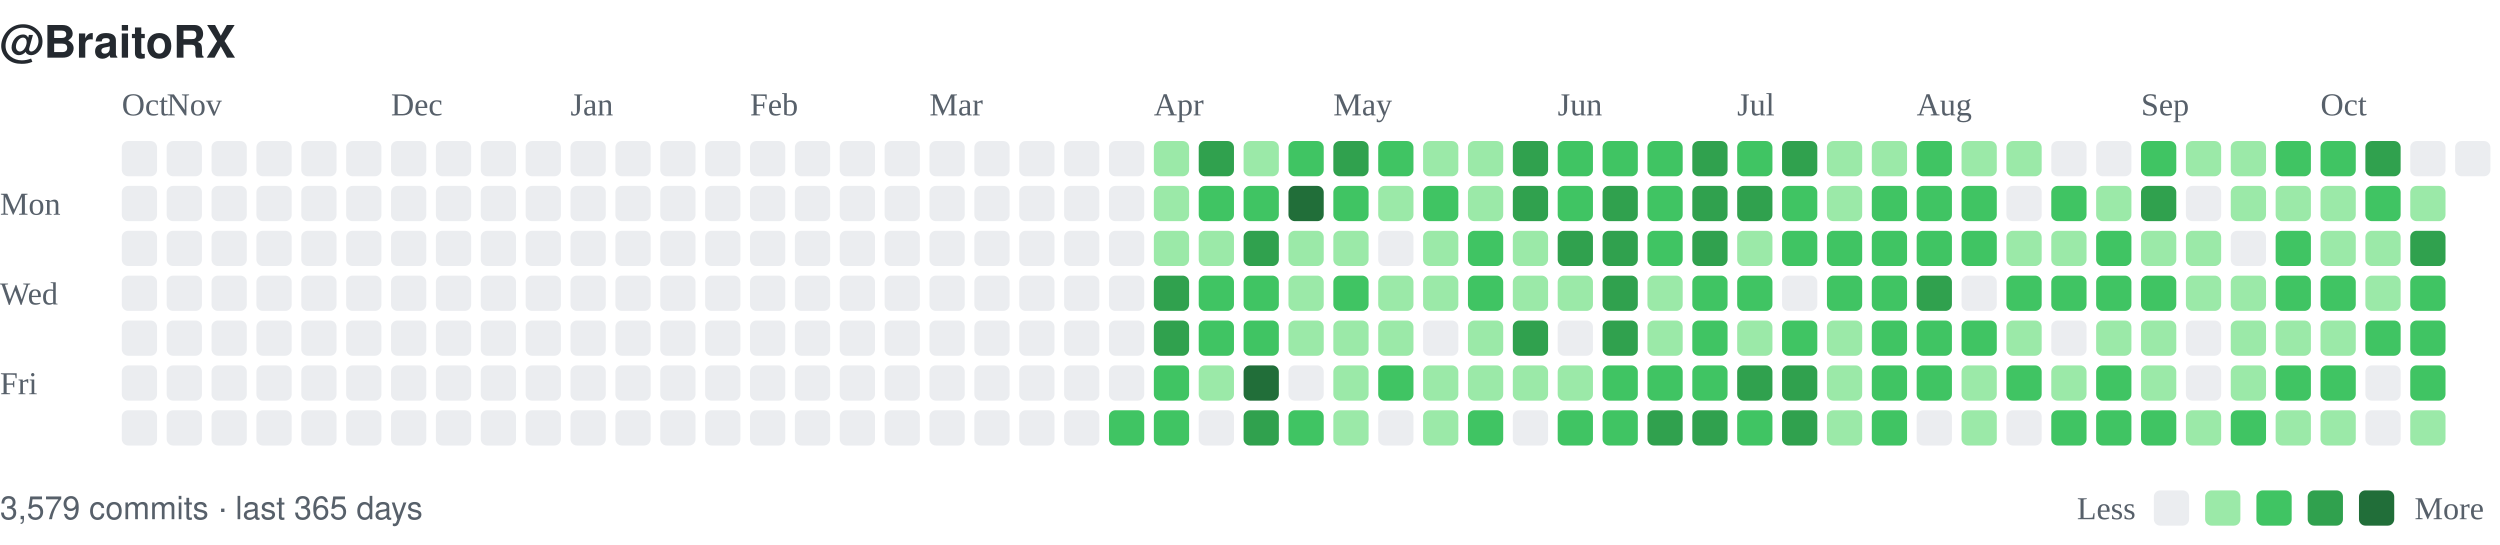
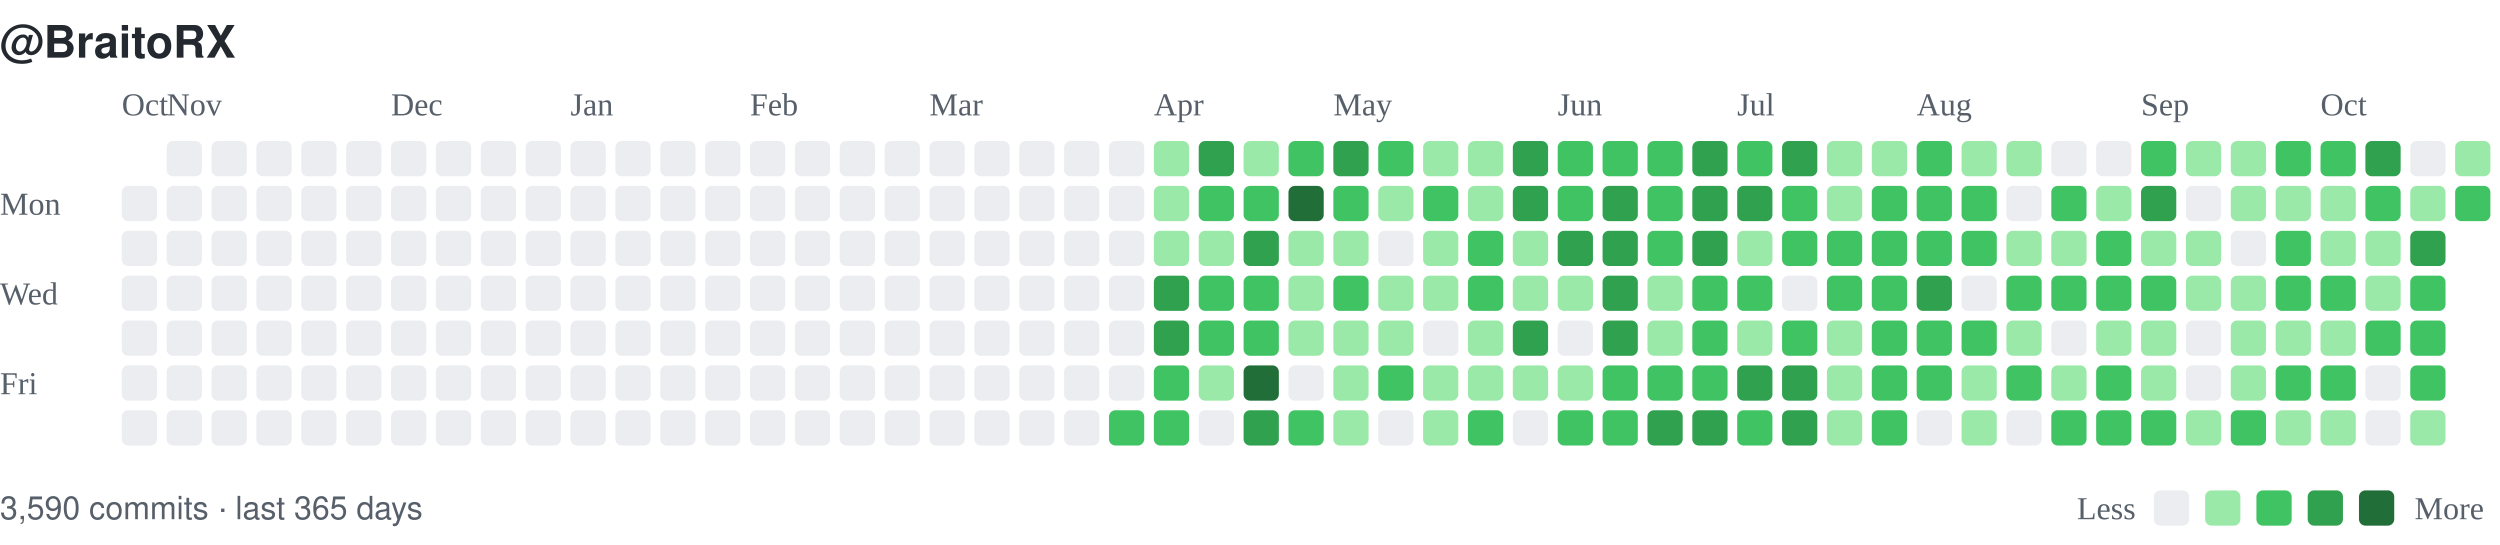
<svg xmlns="http://www.w3.org/2000/svg" width="780" height="170" viewBox="0 0 780 170" role="img">
  <text x="0" y="18" font-size="14" font-weight="600" fill="#24292f" font-family="ui-sans-serif,-apple-system,Segoe UI,Helvetica,Arial,sans-serif">@BraitoRX</text>
  <text x="0" y="67" font-size="10" fill="#57606a">Mon</text>
  <text x="0" y="95" font-size="10" fill="#57606a">Wed</text>
  <text x="0" y="123" font-size="10" fill="#57606a">Fri</text>
  <text x="38" y="36" font-size="10" fill="#57606a">Oct</text>
-   <rect x="38" y="44" width="11" height="11" rx="2" fill="#ebedf0" />
  <rect x="38" y="58" width="11" height="11" rx="2" fill="#ebedf0" />
  <rect x="38" y="72" width="11" height="11" rx="2" fill="#ebedf0" />
  <rect x="38" y="86" width="11" height="11" rx="2" fill="#ebedf0" />
  <rect x="38" y="100" width="11" height="11" rx="2" fill="#ebedf0" />
  <rect x="38" y="114" width="11" height="11" rx="2" fill="#ebedf0" />
  <rect x="38" y="128" width="11" height="11" rx="2" fill="#ebedf0" />
  <text x="52" y="36" font-size="10" fill="#57606a">Nov</text>
  <rect x="52" y="44" width="11" height="11" rx="2" fill="#ebedf0" />
  <rect x="52" y="58" width="11" height="11" rx="2" fill="#ebedf0" />
  <rect x="52" y="72" width="11" height="11" rx="2" fill="#ebedf0" />
  <rect x="52" y="86" width="11" height="11" rx="2" fill="#ebedf0" />
  <rect x="52" y="100" width="11" height="11" rx="2" fill="#ebedf0" />
  <rect x="52" y="114" width="11" height="11" rx="2" fill="#ebedf0" />
  <rect x="52" y="128" width="11" height="11" rx="2" fill="#ebedf0" />
  <rect x="66" y="44" width="11" height="11" rx="2" fill="#ebedf0" />
  <rect x="66" y="58" width="11" height="11" rx="2" fill="#ebedf0" />
  <rect x="66" y="72" width="11" height="11" rx="2" fill="#ebedf0" />
  <rect x="66" y="86" width="11" height="11" rx="2" fill="#ebedf0" />
  <rect x="66" y="100" width="11" height="11" rx="2" fill="#ebedf0" />
  <rect x="66" y="114" width="11" height="11" rx="2" fill="#ebedf0" />
  <rect x="66" y="128" width="11" height="11" rx="2" fill="#ebedf0" />
  <rect x="80" y="44" width="11" height="11" rx="2" fill="#ebedf0" />
  <rect x="80" y="58" width="11" height="11" rx="2" fill="#ebedf0" />
  <rect x="80" y="72" width="11" height="11" rx="2" fill="#ebedf0" />
  <rect x="80" y="86" width="11" height="11" rx="2" fill="#ebedf0" />
  <rect x="80" y="100" width="11" height="11" rx="2" fill="#ebedf0" />
  <rect x="80" y="114" width="11" height="11" rx="2" fill="#ebedf0" />
  <rect x="80" y="128" width="11" height="11" rx="2" fill="#ebedf0" />
  <rect x="94" y="44" width="11" height="11" rx="2" fill="#ebedf0" />
  <rect x="94" y="58" width="11" height="11" rx="2" fill="#ebedf0" />
  <rect x="94" y="72" width="11" height="11" rx="2" fill="#ebedf0" />
  <rect x="94" y="86" width="11" height="11" rx="2" fill="#ebedf0" />
  <rect x="94" y="100" width="11" height="11" rx="2" fill="#ebedf0" />
  <rect x="94" y="114" width="11" height="11" rx="2" fill="#ebedf0" />
  <rect x="94" y="128" width="11" height="11" rx="2" fill="#ebedf0" />
  <rect x="108" y="44" width="11" height="11" rx="2" fill="#ebedf0" />
  <rect x="108" y="58" width="11" height="11" rx="2" fill="#ebedf0" />
  <rect x="108" y="72" width="11" height="11" rx="2" fill="#ebedf0" />
  <rect x="108" y="86" width="11" height="11" rx="2" fill="#ebedf0" />
  <rect x="108" y="100" width="11" height="11" rx="2" fill="#ebedf0" />
  <rect x="108" y="114" width="11" height="11" rx="2" fill="#ebedf0" />
  <rect x="108" y="128" width="11" height="11" rx="2" fill="#ebedf0" />
  <text x="122" y="36" font-size="10" fill="#57606a">Dec</text>
  <rect x="122" y="44" width="11" height="11" rx="2" fill="#ebedf0" />
  <rect x="122" y="58" width="11" height="11" rx="2" fill="#ebedf0" />
  <rect x="122" y="72" width="11" height="11" rx="2" fill="#ebedf0" />
  <rect x="122" y="86" width="11" height="11" rx="2" fill="#ebedf0" />
  <rect x="122" y="100" width="11" height="11" rx="2" fill="#ebedf0" />
  <rect x="122" y="114" width="11" height="11" rx="2" fill="#ebedf0" />
  <rect x="122" y="128" width="11" height="11" rx="2" fill="#ebedf0" />
  <rect x="136" y="44" width="11" height="11" rx="2" fill="#ebedf0" />
  <rect x="136" y="58" width="11" height="11" rx="2" fill="#ebedf0" />
  <rect x="136" y="72" width="11" height="11" rx="2" fill="#ebedf0" />
  <rect x="136" y="86" width="11" height="11" rx="2" fill="#ebedf0" />
  <rect x="136" y="100" width="11" height="11" rx="2" fill="#ebedf0" />
  <rect x="136" y="114" width="11" height="11" rx="2" fill="#ebedf0" />
  <rect x="136" y="128" width="11" height="11" rx="2" fill="#ebedf0" />
  <rect x="150" y="44" width="11" height="11" rx="2" fill="#ebedf0" />
  <rect x="150" y="58" width="11" height="11" rx="2" fill="#ebedf0" />
  <rect x="150" y="72" width="11" height="11" rx="2" fill="#ebedf0" />
  <rect x="150" y="86" width="11" height="11" rx="2" fill="#ebedf0" />
  <rect x="150" y="100" width="11" height="11" rx="2" fill="#ebedf0" />
  <rect x="150" y="114" width="11" height="11" rx="2" fill="#ebedf0" />
  <rect x="150" y="128" width="11" height="11" rx="2" fill="#ebedf0" />
  <rect x="164" y="44" width="11" height="11" rx="2" fill="#ebedf0" />
  <rect x="164" y="58" width="11" height="11" rx="2" fill="#ebedf0" />
  <rect x="164" y="72" width="11" height="11" rx="2" fill="#ebedf0" />
  <rect x="164" y="86" width="11" height="11" rx="2" fill="#ebedf0" />
  <rect x="164" y="100" width="11" height="11" rx="2" fill="#ebedf0" />
  <rect x="164" y="114" width="11" height="11" rx="2" fill="#ebedf0" />
  <rect x="164" y="128" width="11" height="11" rx="2" fill="#ebedf0" />
  <text x="178" y="36" font-size="10" fill="#57606a">Jan</text>
  <rect x="178" y="44" width="11" height="11" rx="2" fill="#ebedf0" />
  <rect x="178" y="58" width="11" height="11" rx="2" fill="#ebedf0" />
  <rect x="178" y="72" width="11" height="11" rx="2" fill="#ebedf0" />
  <rect x="178" y="86" width="11" height="11" rx="2" fill="#ebedf0" />
  <rect x="178" y="100" width="11" height="11" rx="2" fill="#ebedf0" />
  <rect x="178" y="114" width="11" height="11" rx="2" fill="#ebedf0" />
  <rect x="178" y="128" width="11" height="11" rx="2" fill="#ebedf0" />
  <rect x="192" y="44" width="11" height="11" rx="2" fill="#ebedf0" />
  <rect x="192" y="58" width="11" height="11" rx="2" fill="#ebedf0" />
  <rect x="192" y="72" width="11" height="11" rx="2" fill="#ebedf0" />
  <rect x="192" y="86" width="11" height="11" rx="2" fill="#ebedf0" />
  <rect x="192" y="100" width="11" height="11" rx="2" fill="#ebedf0" />
  <rect x="192" y="114" width="11" height="11" rx="2" fill="#ebedf0" />
  <rect x="192" y="128" width="11" height="11" rx="2" fill="#ebedf0" />
  <rect x="206" y="44" width="11" height="11" rx="2" fill="#ebedf0" />
  <rect x="206" y="58" width="11" height="11" rx="2" fill="#ebedf0" />
  <rect x="206" y="72" width="11" height="11" rx="2" fill="#ebedf0" />
  <rect x="206" y="86" width="11" height="11" rx="2" fill="#ebedf0" />
  <rect x="206" y="100" width="11" height="11" rx="2" fill="#ebedf0" />
  <rect x="206" y="114" width="11" height="11" rx="2" fill="#ebedf0" />
  <rect x="206" y="128" width="11" height="11" rx="2" fill="#ebedf0" />
  <rect x="220" y="44" width="11" height="11" rx="2" fill="#ebedf0" />
  <rect x="220" y="58" width="11" height="11" rx="2" fill="#ebedf0" />
  <rect x="220" y="72" width="11" height="11" rx="2" fill="#ebedf0" />
  <rect x="220" y="86" width="11" height="11" rx="2" fill="#ebedf0" />
  <rect x="220" y="100" width="11" height="11" rx="2" fill="#ebedf0" />
  <rect x="220" y="114" width="11" height="11" rx="2" fill="#ebedf0" />
  <rect x="220" y="128" width="11" height="11" rx="2" fill="#ebedf0" />
  <text x="234" y="36" font-size="10" fill="#57606a">Feb</text>
  <rect x="234" y="44" width="11" height="11" rx="2" fill="#ebedf0" />
  <rect x="234" y="58" width="11" height="11" rx="2" fill="#ebedf0" />
  <rect x="234" y="72" width="11" height="11" rx="2" fill="#ebedf0" />
  <rect x="234" y="86" width="11" height="11" rx="2" fill="#ebedf0" />
  <rect x="234" y="100" width="11" height="11" rx="2" fill="#ebedf0" />
  <rect x="234" y="114" width="11" height="11" rx="2" fill="#ebedf0" />
  <rect x="234" y="128" width="11" height="11" rx="2" fill="#ebedf0" />
  <rect x="248" y="44" width="11" height="11" rx="2" fill="#ebedf0" />
  <rect x="248" y="58" width="11" height="11" rx="2" fill="#ebedf0" />
  <rect x="248" y="72" width="11" height="11" rx="2" fill="#ebedf0" />
  <rect x="248" y="86" width="11" height="11" rx="2" fill="#ebedf0" />
  <rect x="248" y="100" width="11" height="11" rx="2" fill="#ebedf0" />
  <rect x="248" y="114" width="11" height="11" rx="2" fill="#ebedf0" />
  <rect x="248" y="128" width="11" height="11" rx="2" fill="#ebedf0" />
  <rect x="262" y="44" width="11" height="11" rx="2" fill="#ebedf0" />
  <rect x="262" y="58" width="11" height="11" rx="2" fill="#ebedf0" />
  <rect x="262" y="72" width="11" height="11" rx="2" fill="#ebedf0" />
  <rect x="262" y="86" width="11" height="11" rx="2" fill="#ebedf0" />
  <rect x="262" y="100" width="11" height="11" rx="2" fill="#ebedf0" />
  <rect x="262" y="114" width="11" height="11" rx="2" fill="#ebedf0" />
  <rect x="262" y="128" width="11" height="11" rx="2" fill="#ebedf0" />
  <rect x="276" y="44" width="11" height="11" rx="2" fill="#ebedf0" />
  <rect x="276" y="58" width="11" height="11" rx="2" fill="#ebedf0" />
  <rect x="276" y="72" width="11" height="11" rx="2" fill="#ebedf0" />
  <rect x="276" y="86" width="11" height="11" rx="2" fill="#ebedf0" />
  <rect x="276" y="100" width="11" height="11" rx="2" fill="#ebedf0" />
  <rect x="276" y="114" width="11" height="11" rx="2" fill="#ebedf0" />
  <rect x="276" y="128" width="11" height="11" rx="2" fill="#ebedf0" />
  <text x="290" y="36" font-size="10" fill="#57606a">Mar</text>
  <rect x="290" y="44" width="11" height="11" rx="2" fill="#ebedf0" />
  <rect x="290" y="58" width="11" height="11" rx="2" fill="#ebedf0" />
  <rect x="290" y="72" width="11" height="11" rx="2" fill="#ebedf0" />
  <rect x="290" y="86" width="11" height="11" rx="2" fill="#ebedf0" />
  <rect x="290" y="100" width="11" height="11" rx="2" fill="#ebedf0" />
  <rect x="290" y="114" width="11" height="11" rx="2" fill="#ebedf0" />
  <rect x="290" y="128" width="11" height="11" rx="2" fill="#ebedf0" />
  <rect x="304" y="44" width="11" height="11" rx="2" fill="#ebedf0" />
  <rect x="304" y="58" width="11" height="11" rx="2" fill="#ebedf0" />
  <rect x="304" y="72" width="11" height="11" rx="2" fill="#ebedf0" />
  <rect x="304" y="86" width="11" height="11" rx="2" fill="#ebedf0" />
  <rect x="304" y="100" width="11" height="11" rx="2" fill="#ebedf0" />
  <rect x="304" y="114" width="11" height="11" rx="2" fill="#ebedf0" />
  <rect x="304" y="128" width="11" height="11" rx="2" fill="#ebedf0" />
  <rect x="318" y="44" width="11" height="11" rx="2" fill="#ebedf0" />
  <rect x="318" y="58" width="11" height="11" rx="2" fill="#ebedf0" />
  <rect x="318" y="72" width="11" height="11" rx="2" fill="#ebedf0" />
  <rect x="318" y="86" width="11" height="11" rx="2" fill="#ebedf0" />
  <rect x="318" y="100" width="11" height="11" rx="2" fill="#ebedf0" />
  <rect x="318" y="114" width="11" height="11" rx="2" fill="#ebedf0" />
  <rect x="318" y="128" width="11" height="11" rx="2" fill="#ebedf0" />
  <rect x="332" y="44" width="11" height="11" rx="2" fill="#ebedf0" />
  <rect x="332" y="58" width="11" height="11" rx="2" fill="#ebedf0" />
  <rect x="332" y="72" width="11" height="11" rx="2" fill="#ebedf0" />
  <rect x="332" y="86" width="11" height="11" rx="2" fill="#ebedf0" />
  <rect x="332" y="100" width="11" height="11" rx="2" fill="#ebedf0" />
  <rect x="332" y="114" width="11" height="11" rx="2" fill="#ebedf0" />
  <rect x="332" y="128" width="11" height="11" rx="2" fill="#ebedf0" />
  <rect x="346" y="44" width="11" height="11" rx="2" fill="#ebedf0" />
  <rect x="346" y="58" width="11" height="11" rx="2" fill="#ebedf0" />
  <rect x="346" y="72" width="11" height="11" rx="2" fill="#ebedf0" />
  <rect x="346" y="86" width="11" height="11" rx="2" fill="#ebedf0" />
  <rect x="346" y="100" width="11" height="11" rx="2" fill="#ebedf0" />
  <rect x="346" y="114" width="11" height="11" rx="2" fill="#ebedf0" />
  <rect x="346" y="128" width="11" height="11" rx="2" fill="#40c463" />
  <text x="360" y="36" font-size="10" fill="#57606a">Apr</text>
  <rect x="360" y="44" width="11" height="11" rx="2" fill="#9be9a8" />
  <rect x="360" y="58" width="11" height="11" rx="2" fill="#9be9a8" />
  <rect x="360" y="72" width="11" height="11" rx="2" fill="#9be9a8" />
  <rect x="360" y="86" width="11" height="11" rx="2" fill="#30a14e" />
  <rect x="360" y="100" width="11" height="11" rx="2" fill="#30a14e" />
  <rect x="360" y="114" width="11" height="11" rx="2" fill="#40c463" />
  <rect x="360" y="128" width="11" height="11" rx="2" fill="#40c463" />
  <rect x="374" y="44" width="11" height="11" rx="2" fill="#30a14e" />
  <rect x="374" y="58" width="11" height="11" rx="2" fill="#40c463" />
  <rect x="374" y="72" width="11" height="11" rx="2" fill="#9be9a8" />
  <rect x="374" y="86" width="11" height="11" rx="2" fill="#40c463" />
  <rect x="374" y="100" width="11" height="11" rx="2" fill="#40c463" />
  <rect x="374" y="114" width="11" height="11" rx="2" fill="#9be9a8" />
  <rect x="374" y="128" width="11" height="11" rx="2" fill="#ebedf0" />
  <rect x="388" y="44" width="11" height="11" rx="2" fill="#9be9a8" />
  <rect x="388" y="58" width="11" height="11" rx="2" fill="#40c463" />
  <rect x="388" y="72" width="11" height="11" rx="2" fill="#30a14e" />
  <rect x="388" y="86" width="11" height="11" rx="2" fill="#40c463" />
  <rect x="388" y="100" width="11" height="11" rx="2" fill="#40c463" />
  <rect x="388" y="114" width="11" height="11" rx="2" fill="#216e39" />
  <rect x="388" y="128" width="11" height="11" rx="2" fill="#30a14e" />
  <rect x="402" y="44" width="11" height="11" rx="2" fill="#40c463" />
  <rect x="402" y="58" width="11" height="11" rx="2" fill="#216e39" />
  <rect x="402" y="72" width="11" height="11" rx="2" fill="#9be9a8" />
  <rect x="402" y="86" width="11" height="11" rx="2" fill="#9be9a8" />
  <rect x="402" y="100" width="11" height="11" rx="2" fill="#9be9a8" />
  <rect x="402" y="114" width="11" height="11" rx="2" fill="#ebedf0" />
  <rect x="402" y="128" width="11" height="11" rx="2" fill="#40c463" />
  <text x="416" y="36" font-size="10" fill="#57606a">May</text>
  <rect x="416" y="44" width="11" height="11" rx="2" fill="#30a14e" />
  <rect x="416" y="58" width="11" height="11" rx="2" fill="#40c463" />
  <rect x="416" y="72" width="11" height="11" rx="2" fill="#9be9a8" />
  <rect x="416" y="86" width="11" height="11" rx="2" fill="#40c463" />
  <rect x="416" y="100" width="11" height="11" rx="2" fill="#9be9a8" />
  <rect x="416" y="114" width="11" height="11" rx="2" fill="#9be9a8" />
  <rect x="416" y="128" width="11" height="11" rx="2" fill="#9be9a8" />
  <rect x="430" y="44" width="11" height="11" rx="2" fill="#40c463" />
  <rect x="430" y="58" width="11" height="11" rx="2" fill="#9be9a8" />
  <rect x="430" y="72" width="11" height="11" rx="2" fill="#ebedf0" />
  <rect x="430" y="86" width="11" height="11" rx="2" fill="#9be9a8" />
  <rect x="430" y="100" width="11" height="11" rx="2" fill="#9be9a8" />
  <rect x="430" y="114" width="11" height="11" rx="2" fill="#40c463" />
  <rect x="430" y="128" width="11" height="11" rx="2" fill="#ebedf0" />
  <rect x="444" y="44" width="11" height="11" rx="2" fill="#9be9a8" />
  <rect x="444" y="58" width="11" height="11" rx="2" fill="#40c463" />
  <rect x="444" y="72" width="11" height="11" rx="2" fill="#9be9a8" />
  <rect x="444" y="86" width="11" height="11" rx="2" fill="#9be9a8" />
  <rect x="444" y="100" width="11" height="11" rx="2" fill="#ebedf0" />
  <rect x="444" y="114" width="11" height="11" rx="2" fill="#9be9a8" />
  <rect x="444" y="128" width="11" height="11" rx="2" fill="#9be9a8" />
  <rect x="458" y="44" width="11" height="11" rx="2" fill="#9be9a8" />
  <rect x="458" y="58" width="11" height="11" rx="2" fill="#9be9a8" />
  <rect x="458" y="72" width="11" height="11" rx="2" fill="#40c463" />
  <rect x="458" y="86" width="11" height="11" rx="2" fill="#40c463" />
  <rect x="458" y="100" width="11" height="11" rx="2" fill="#9be9a8" />
  <rect x="458" y="114" width="11" height="11" rx="2" fill="#9be9a8" />
  <rect x="458" y="128" width="11" height="11" rx="2" fill="#40c463" />
  <rect x="472" y="44" width="11" height="11" rx="2" fill="#30a14e" />
  <rect x="472" y="58" width="11" height="11" rx="2" fill="#30a14e" />
  <rect x="472" y="72" width="11" height="11" rx="2" fill="#9be9a8" />
  <rect x="472" y="86" width="11" height="11" rx="2" fill="#9be9a8" />
  <rect x="472" y="100" width="11" height="11" rx="2" fill="#30a14e" />
  <rect x="472" y="114" width="11" height="11" rx="2" fill="#9be9a8" />
  <rect x="472" y="128" width="11" height="11" rx="2" fill="#ebedf0" />
  <text x="486" y="36" font-size="10" fill="#57606a">Jun</text>
  <rect x="486" y="44" width="11" height="11" rx="2" fill="#40c463" />
  <rect x="486" y="58" width="11" height="11" rx="2" fill="#40c463" />
  <rect x="486" y="72" width="11" height="11" rx="2" fill="#30a14e" />
  <rect x="486" y="86" width="11" height="11" rx="2" fill="#9be9a8" />
  <rect x="486" y="100" width="11" height="11" rx="2" fill="#ebedf0" />
  <rect x="486" y="114" width="11" height="11" rx="2" fill="#9be9a8" />
  <rect x="486" y="128" width="11" height="11" rx="2" fill="#40c463" />
  <rect x="500" y="44" width="11" height="11" rx="2" fill="#40c463" />
  <rect x="500" y="58" width="11" height="11" rx="2" fill="#30a14e" />
  <rect x="500" y="72" width="11" height="11" rx="2" fill="#30a14e" />
  <rect x="500" y="86" width="11" height="11" rx="2" fill="#30a14e" />
  <rect x="500" y="100" width="11" height="11" rx="2" fill="#30a14e" />
  <rect x="500" y="114" width="11" height="11" rx="2" fill="#40c463" />
  <rect x="500" y="128" width="11" height="11" rx="2" fill="#40c463" />
  <rect x="514" y="44" width="11" height="11" rx="2" fill="#40c463" />
  <rect x="514" y="58" width="11" height="11" rx="2" fill="#40c463" />
  <rect x="514" y="72" width="11" height="11" rx="2" fill="#40c463" />
  <rect x="514" y="86" width="11" height="11" rx="2" fill="#9be9a8" />
  <rect x="514" y="100" width="11" height="11" rx="2" fill="#9be9a8" />
  <rect x="514" y="114" width="11" height="11" rx="2" fill="#40c463" />
  <rect x="514" y="128" width="11" height="11" rx="2" fill="#30a14e" />
  <rect x="528" y="44" width="11" height="11" rx="2" fill="#30a14e" />
  <rect x="528" y="58" width="11" height="11" rx="2" fill="#30a14e" />
  <rect x="528" y="72" width="11" height="11" rx="2" fill="#30a14e" />
  <rect x="528" y="86" width="11" height="11" rx="2" fill="#40c463" />
  <rect x="528" y="100" width="11" height="11" rx="2" fill="#40c463" />
  <rect x="528" y="114" width="11" height="11" rx="2" fill="#40c463" />
  <rect x="528" y="128" width="11" height="11" rx="2" fill="#30a14e" />
  <text x="542" y="36" font-size="10" fill="#57606a">Jul</text>
  <rect x="542" y="44" width="11" height="11" rx="2" fill="#40c463" />
  <rect x="542" y="58" width="11" height="11" rx="2" fill="#30a14e" />
  <rect x="542" y="72" width="11" height="11" rx="2" fill="#9be9a8" />
  <rect x="542" y="86" width="11" height="11" rx="2" fill="#40c463" />
  <rect x="542" y="100" width="11" height="11" rx="2" fill="#9be9a8" />
  <rect x="542" y="114" width="11" height="11" rx="2" fill="#30a14e" />
  <rect x="542" y="128" width="11" height="11" rx="2" fill="#40c463" />
  <rect x="556" y="44" width="11" height="11" rx="2" fill="#30a14e" />
  <rect x="556" y="58" width="11" height="11" rx="2" fill="#40c463" />
  <rect x="556" y="72" width="11" height="11" rx="2" fill="#40c463" />
  <rect x="556" y="86" width="11" height="11" rx="2" fill="#ebedf0" />
  <rect x="556" y="100" width="11" height="11" rx="2" fill="#40c463" />
  <rect x="556" y="114" width="11" height="11" rx="2" fill="#30a14e" />
  <rect x="556" y="128" width="11" height="11" rx="2" fill="#30a14e" />
  <rect x="570" y="44" width="11" height="11" rx="2" fill="#9be9a8" />
  <rect x="570" y="58" width="11" height="11" rx="2" fill="#9be9a8" />
  <rect x="570" y="72" width="11" height="11" rx="2" fill="#40c463" />
  <rect x="570" y="86" width="11" height="11" rx="2" fill="#40c463" />
  <rect x="570" y="100" width="11" height="11" rx="2" fill="#9be9a8" />
  <rect x="570" y="114" width="11" height="11" rx="2" fill="#9be9a8" />
  <rect x="570" y="128" width="11" height="11" rx="2" fill="#9be9a8" />
  <rect x="584" y="44" width="11" height="11" rx="2" fill="#9be9a8" />
  <rect x="584" y="58" width="11" height="11" rx="2" fill="#40c463" />
  <rect x="584" y="72" width="11" height="11" rx="2" fill="#40c463" />
  <rect x="584" y="86" width="11" height="11" rx="2" fill="#40c463" />
  <rect x="584" y="100" width="11" height="11" rx="2" fill="#40c463" />
  <rect x="584" y="114" width="11" height="11" rx="2" fill="#40c463" />
  <rect x="584" y="128" width="11" height="11" rx="2" fill="#40c463" />
  <text x="598" y="36" font-size="10" fill="#57606a">Aug</text>
  <rect x="598" y="44" width="11" height="11" rx="2" fill="#40c463" />
  <rect x="598" y="58" width="11" height="11" rx="2" fill="#40c463" />
  <rect x="598" y="72" width="11" height="11" rx="2" fill="#40c463" />
  <rect x="598" y="86" width="11" height="11" rx="2" fill="#30a14e" />
  <rect x="598" y="100" width="11" height="11" rx="2" fill="#40c463" />
  <rect x="598" y="114" width="11" height="11" rx="2" fill="#40c463" />
  <rect x="598" y="128" width="11" height="11" rx="2" fill="#ebedf0" />
  <rect x="612" y="44" width="11" height="11" rx="2" fill="#9be9a8" />
  <rect x="612" y="58" width="11" height="11" rx="2" fill="#40c463" />
  <rect x="612" y="72" width="11" height="11" rx="2" fill="#40c463" />
  <rect x="612" y="86" width="11" height="11" rx="2" fill="#ebedf0" />
  <rect x="612" y="100" width="11" height="11" rx="2" fill="#40c463" />
  <rect x="612" y="114" width="11" height="11" rx="2" fill="#9be9a8" />
  <rect x="612" y="128" width="11" height="11" rx="2" fill="#9be9a8" />
  <rect x="626" y="44" width="11" height="11" rx="2" fill="#9be9a8" />
  <rect x="626" y="58" width="11" height="11" rx="2" fill="#ebedf0" />
  <rect x="626" y="72" width="11" height="11" rx="2" fill="#9be9a8" />
  <rect x="626" y="86" width="11" height="11" rx="2" fill="#40c463" />
  <rect x="626" y="100" width="11" height="11" rx="2" fill="#9be9a8" />
  <rect x="626" y="114" width="11" height="11" rx="2" fill="#40c463" />
  <rect x="626" y="128" width="11" height="11" rx="2" fill="#ebedf0" />
  <rect x="640" y="44" width="11" height="11" rx="2" fill="#ebedf0" />
  <rect x="640" y="58" width="11" height="11" rx="2" fill="#40c463" />
  <rect x="640" y="72" width="11" height="11" rx="2" fill="#9be9a8" />
  <rect x="640" y="86" width="11" height="11" rx="2" fill="#40c463" />
  <rect x="640" y="100" width="11" height="11" rx="2" fill="#ebedf0" />
  <rect x="640" y="114" width="11" height="11" rx="2" fill="#9be9a8" />
  <rect x="640" y="128" width="11" height="11" rx="2" fill="#40c463" />
  <rect x="654" y="44" width="11" height="11" rx="2" fill="#ebedf0" />
  <rect x="654" y="58" width="11" height="11" rx="2" fill="#9be9a8" />
  <rect x="654" y="72" width="11" height="11" rx="2" fill="#40c463" />
  <rect x="654" y="86" width="11" height="11" rx="2" fill="#40c463" />
  <rect x="654" y="100" width="11" height="11" rx="2" fill="#9be9a8" />
  <rect x="654" y="114" width="11" height="11" rx="2" fill="#40c463" />
  <rect x="654" y="128" width="11" height="11" rx="2" fill="#40c463" />
  <text x="668" y="36" font-size="10" fill="#57606a">Sep</text>
  <rect x="668" y="44" width="11" height="11" rx="2" fill="#40c463" />
  <rect x="668" y="58" width="11" height="11" rx="2" fill="#30a14e" />
  <rect x="668" y="72" width="11" height="11" rx="2" fill="#9be9a8" />
  <rect x="668" y="86" width="11" height="11" rx="2" fill="#40c463" />
  <rect x="668" y="100" width="11" height="11" rx="2" fill="#9be9a8" />
  <rect x="668" y="114" width="11" height="11" rx="2" fill="#9be9a8" />
  <rect x="668" y="128" width="11" height="11" rx="2" fill="#40c463" />
  <rect x="682" y="44" width="11" height="11" rx="2" fill="#9be9a8" />
  <rect x="682" y="58" width="11" height="11" rx="2" fill="#ebedf0" />
  <rect x="682" y="72" width="11" height="11" rx="2" fill="#9be9a8" />
  <rect x="682" y="86" width="11" height="11" rx="2" fill="#9be9a8" />
  <rect x="682" y="100" width="11" height="11" rx="2" fill="#ebedf0" />
  <rect x="682" y="114" width="11" height="11" rx="2" fill="#ebedf0" />
  <rect x="682" y="128" width="11" height="11" rx="2" fill="#9be9a8" />
  <rect x="696" y="44" width="11" height="11" rx="2" fill="#9be9a8" />
  <rect x="696" y="58" width="11" height="11" rx="2" fill="#9be9a8" />
  <rect x="696" y="72" width="11" height="11" rx="2" fill="#ebedf0" />
  <rect x="696" y="86" width="11" height="11" rx="2" fill="#9be9a8" />
  <rect x="696" y="100" width="11" height="11" rx="2" fill="#9be9a8" />
  <rect x="696" y="114" width="11" height="11" rx="2" fill="#9be9a8" />
  <rect x="696" y="128" width="11" height="11" rx="2" fill="#40c463" />
  <rect x="710" y="44" width="11" height="11" rx="2" fill="#40c463" />
  <rect x="710" y="58" width="11" height="11" rx="2" fill="#9be9a8" />
  <rect x="710" y="72" width="11" height="11" rx="2" fill="#40c463" />
  <rect x="710" y="86" width="11" height="11" rx="2" fill="#40c463" />
  <rect x="710" y="100" width="11" height="11" rx="2" fill="#9be9a8" />
  <rect x="710" y="114" width="11" height="11" rx="2" fill="#40c463" />
  <rect x="710" y="128" width="11" height="11" rx="2" fill="#9be9a8" />
  <text x="724" y="36" font-size="10" fill="#57606a">Oct</text>
  <rect x="724" y="44" width="11" height="11" rx="2" fill="#40c463" />
  <rect x="724" y="58" width="11" height="11" rx="2" fill="#9be9a8" />
  <rect x="724" y="72" width="11" height="11" rx="2" fill="#9be9a8" />
  <rect x="724" y="86" width="11" height="11" rx="2" fill="#40c463" />
  <rect x="724" y="100" width="11" height="11" rx="2" fill="#9be9a8" />
  <rect x="724" y="114" width="11" height="11" rx="2" fill="#40c463" />
  <rect x="724" y="128" width="11" height="11" rx="2" fill="#9be9a8" />
  <rect x="738" y="44" width="11" height="11" rx="2" fill="#30a14e" />
  <rect x="738" y="58" width="11" height="11" rx="2" fill="#40c463" />
  <rect x="738" y="72" width="11" height="11" rx="2" fill="#9be9a8" />
  <rect x="738" y="86" width="11" height="11" rx="2" fill="#9be9a8" />
  <rect x="738" y="100" width="11" height="11" rx="2" fill="#40c463" />
  <rect x="738" y="114" width="11" height="11" rx="2" fill="#ebedf0" />
  <rect x="738" y="128" width="11" height="11" rx="2" fill="#ebedf0" />
  <rect x="752" y="44" width="11" height="11" rx="2" fill="#ebedf0" />
  <rect x="752" y="58" width="11" height="11" rx="2" fill="#9be9a8" />
  <rect x="752" y="72" width="11" height="11" rx="2" fill="#30a14e" />
  <rect x="752" y="86" width="11" height="11" rx="2" fill="#40c463" />
  <rect x="752" y="100" width="11" height="11" rx="2" fill="#40c463" />
  <rect x="752" y="114" width="11" height="11" rx="2" fill="#40c463" />
  <rect x="752" y="128" width="11" height="11" rx="2" fill="#9be9a8" />
-   <rect x="766" y="44" width="11" height="11" rx="2" fill="#ebedf0" />
+   <rect x="766" y="44" width="11" height="11" rx="2" fill="#9be9a8" />
+   <rect x="766" y="58" width="11" height="11" rx="2" fill="#40c463" />
  <text x="648" y="162" font-size="10" fill="#57606a">Less</text>
  <rect x="672" y="153" width="11" height="11" rx="2" fill="#ebedf0" />
  <rect x="688" y="153" width="11" height="11" rx="2" fill="#9be9a8" />
  <rect x="704" y="153" width="11" height="11" rx="2" fill="#40c463" />
  <rect x="720" y="153" width="11" height="11" rx="2" fill="#30a14e" />
  <rect x="736" y="153" width="11" height="11" rx="2" fill="#216e39" />
  <text x="775" y="162" font-size="10" fill="#57606a" text-anchor="end">More</text>
-   <text x="0" y="162" font-size="10" fill="#57606a" font-family="ui-sans-serif,-apple-system,Segoe UI,Helvetica,Arial,sans-serif">3,579 commits · last 365 days</text>
+   <text x="0" y="162" font-size="10" fill="#57606a" font-family="ui-sans-serif,-apple-system,Segoe UI,Helvetica,Arial,sans-serif">3,590 commits · last 365 days</text>
</svg>
